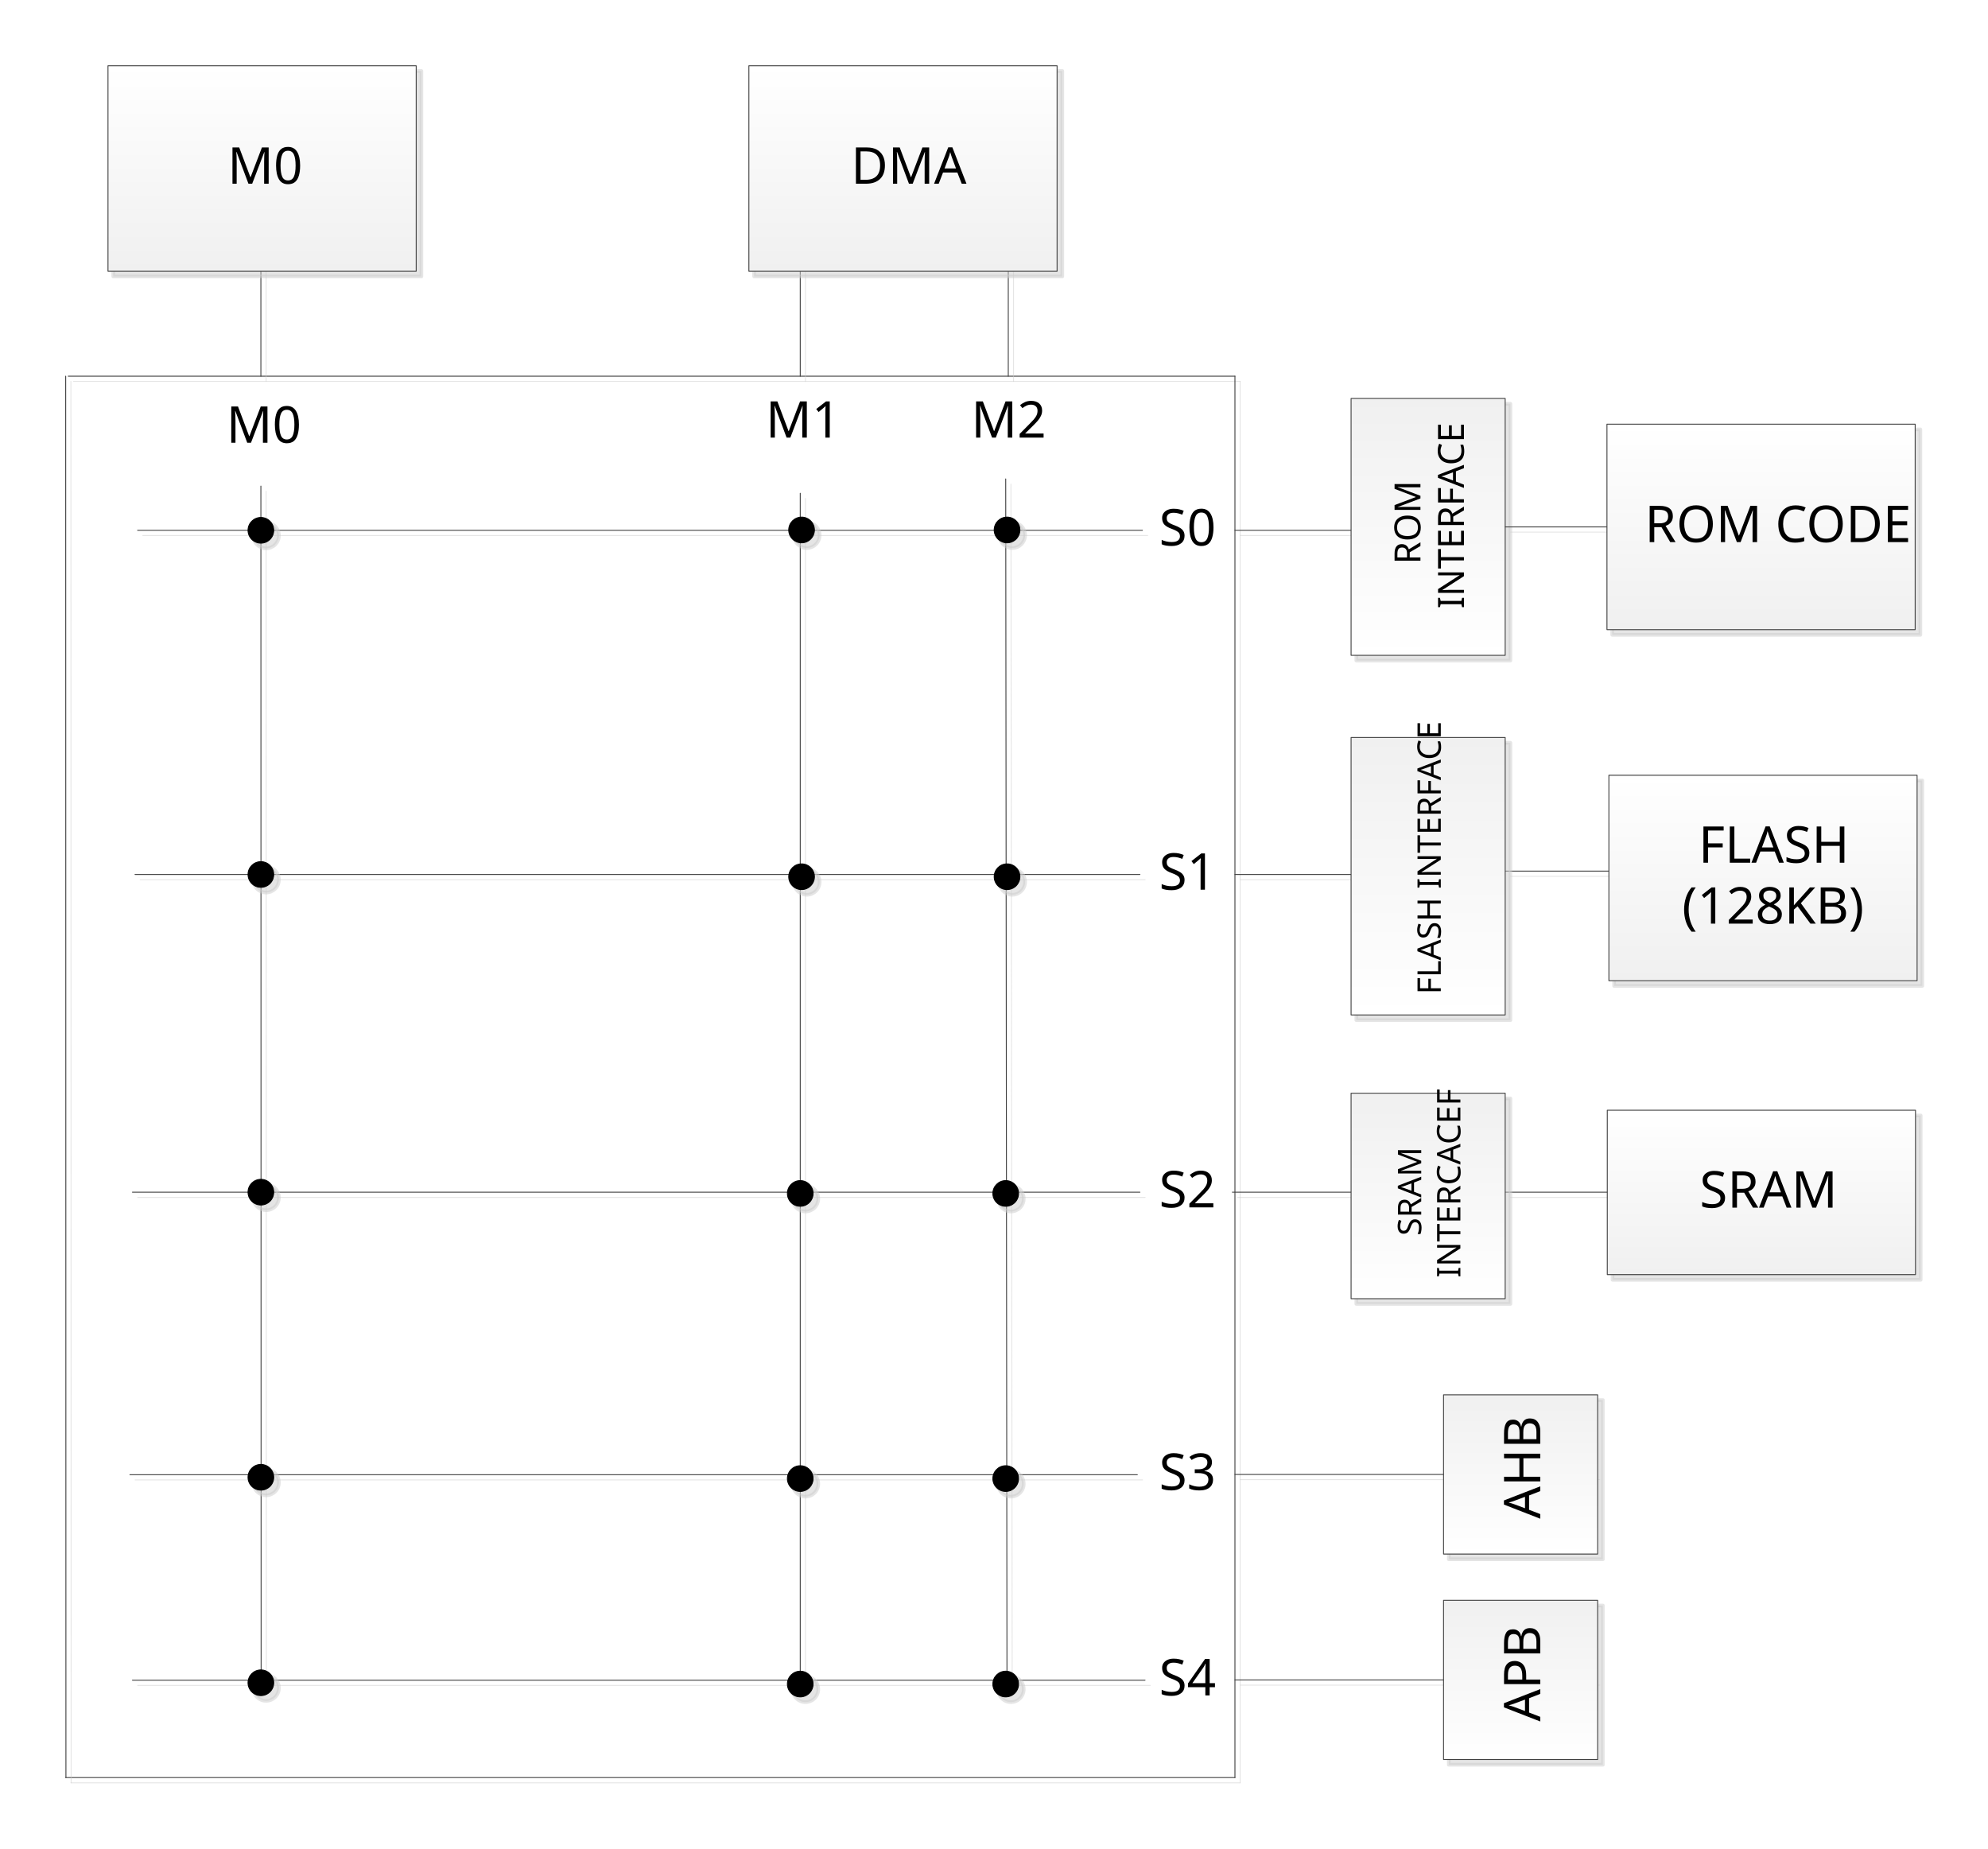
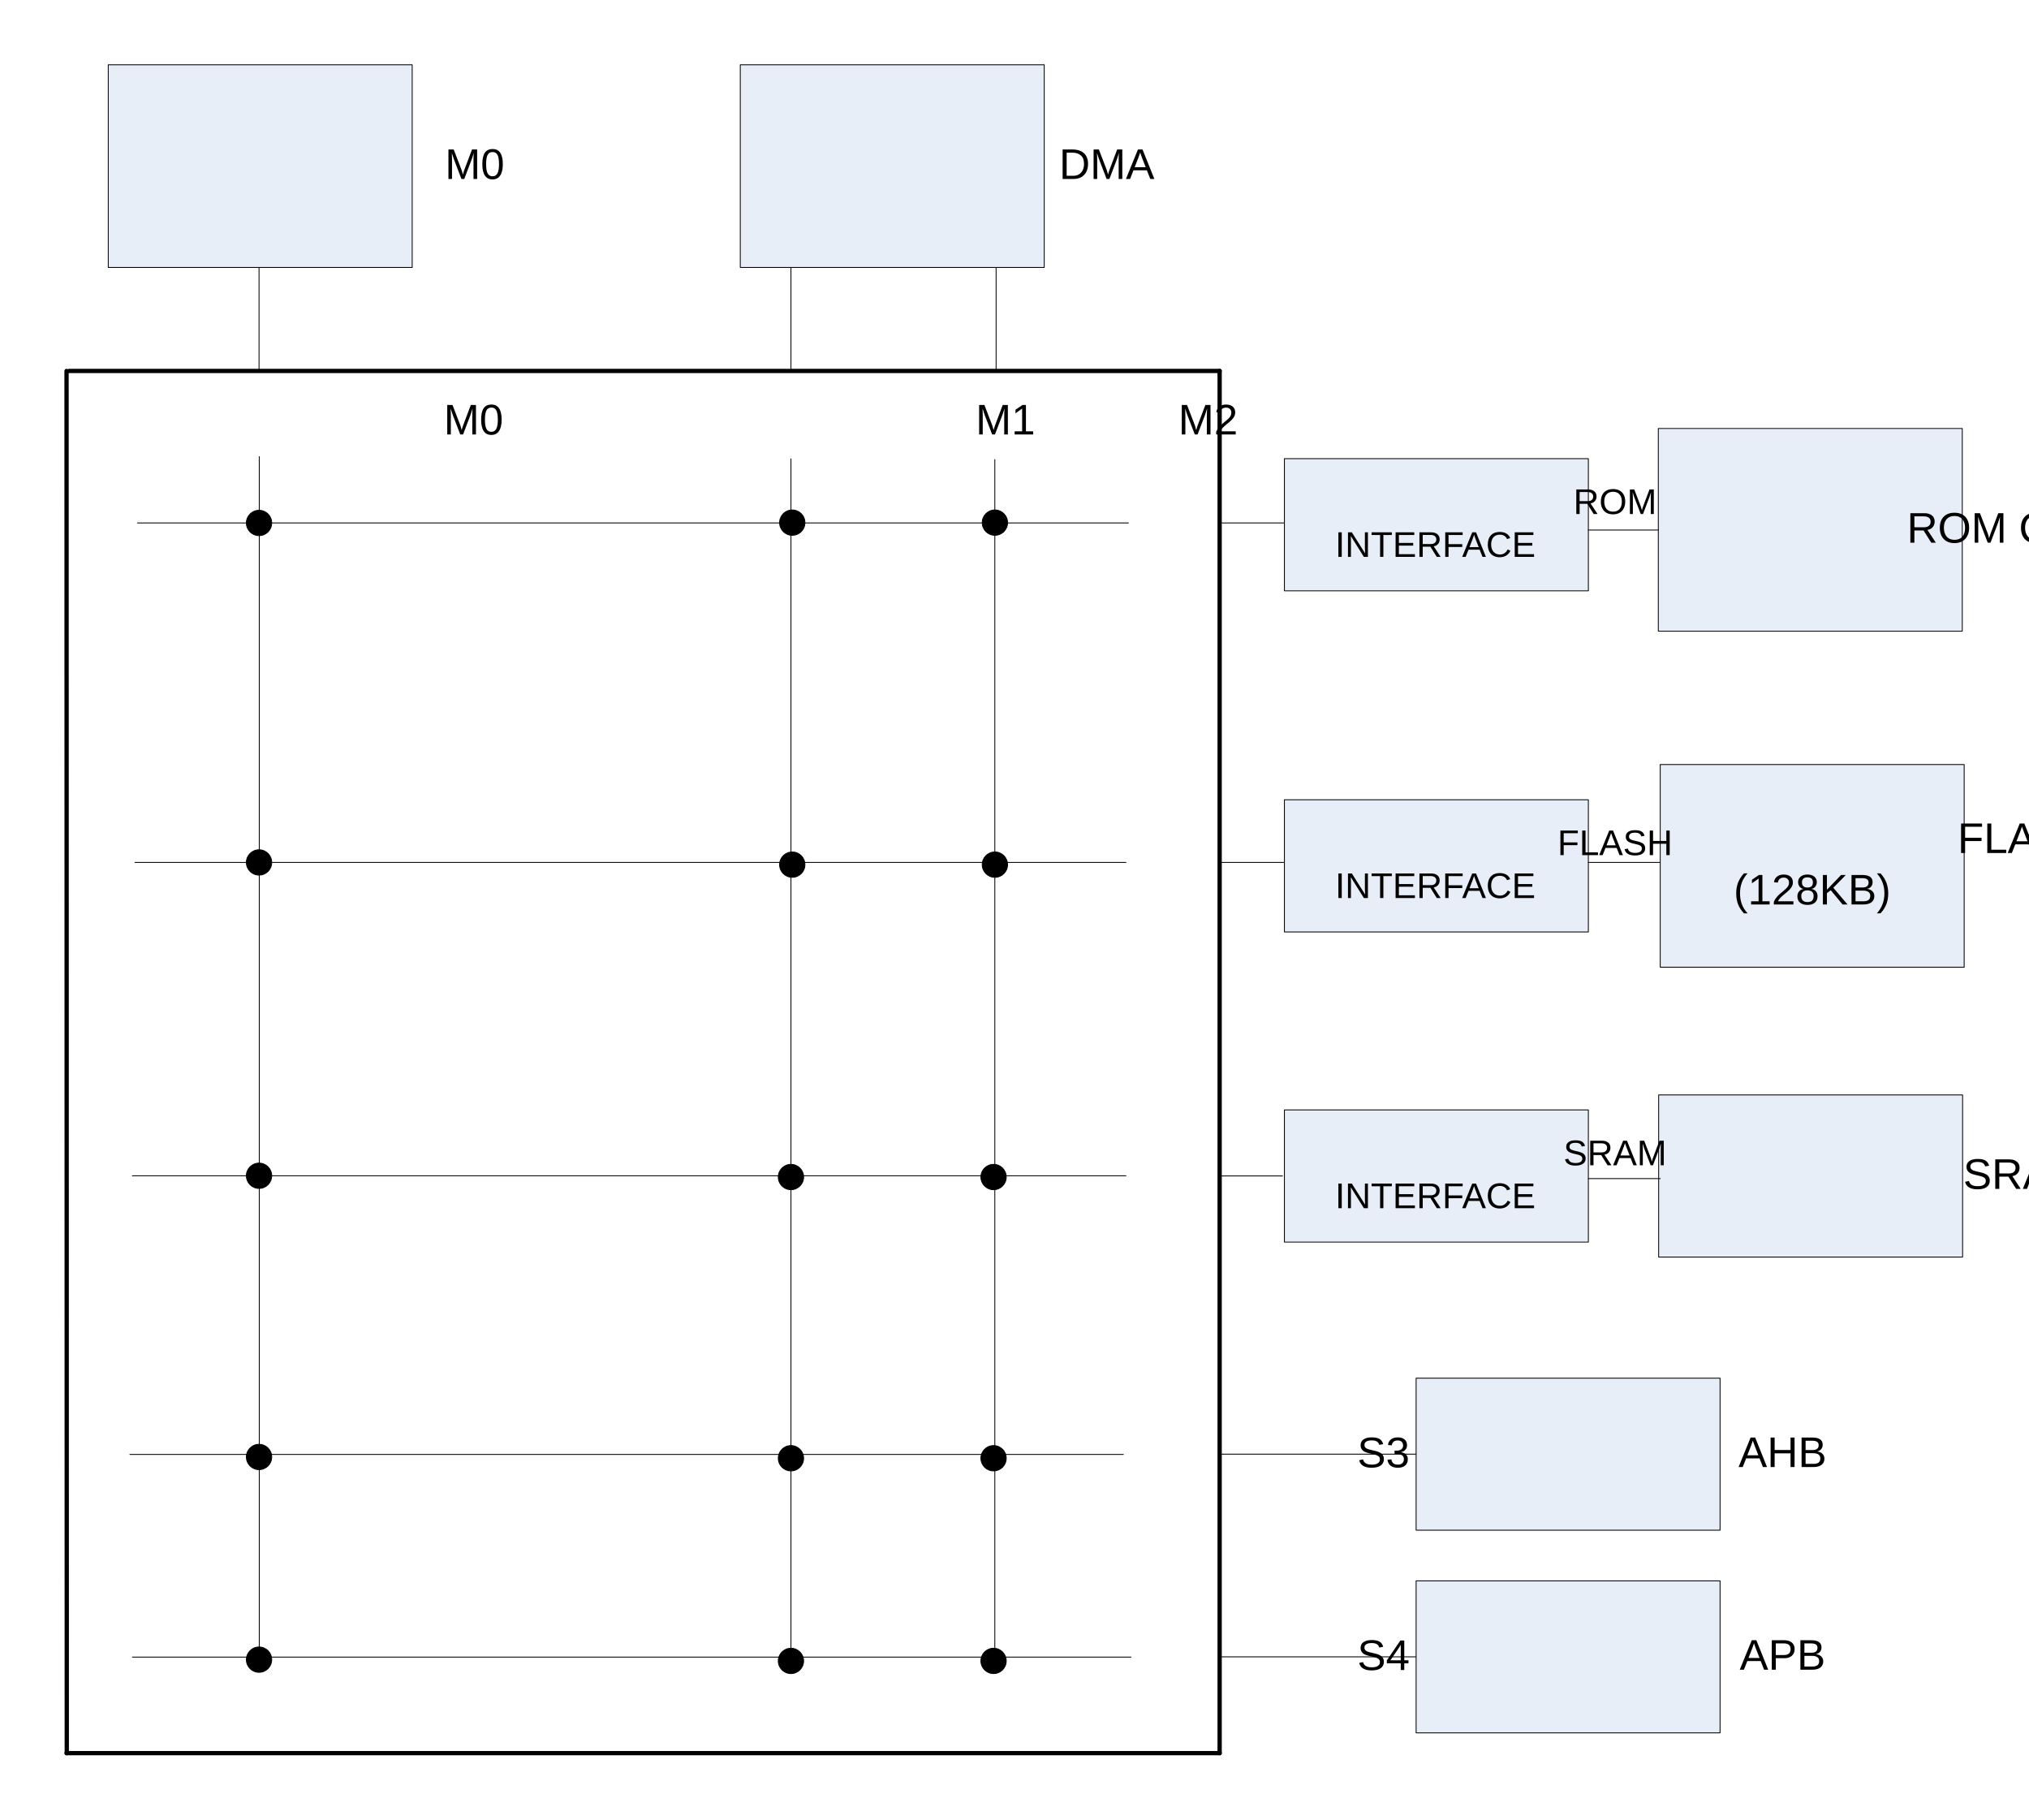
- <svg xmlns="http://www.w3.org/2000/svg" width="7.618in" height="7.083in" viewBox="0 0 548.526 509.97" xml:space="preserve" color-interpolation-filters="sRGB" class="st12">
+ <svg xmlns="http://www.w3.org/2000/svg" xmlns:ns1="http://schemas.microsoft.com/visio/2003/SVGExtensions/" width="7.884in" height="7.069in" viewBox="0 0 567.648 509" xml:space="preserve" color-interpolation-filters="sRGB" class="st9">
+   <ns1:documentProperties ns1:langID="2052" ns1:metric="true" ns1:viewMarkup="false">
+     <ns1:userDefs>
+       <ns1:ud ns1:nameU="msvSubprocessMaster" ns1:prompt="" ns1:val="VT4(Rectangle)" />
+       <ns1:ud ns1:nameU="msvNoAutoConnect" ns1:val="VT0(1):26" />
+       <ns1:ud ns1:nameU="msvConvertTheme" />
+     </ns1:userDefs>
+   </ns1:documentProperties>
  <style type="text/css">
	
- 		.st1 {visibility:visible}
- 		.st2 {stroke:#cdcdcd;stroke-linecap:round;stroke-linejoin:round;stroke-opacity:0.5;stroke-width:0.25}
- 		.st3 {stroke:#404040;stroke-linecap:round;stroke-linejoin:round;stroke-width:0.25}
- 		.st4 {fill:none;stroke:none;stroke-linecap:round;stroke-linejoin:round;stroke-width:0.25}
- 		.st5 {fill:#000000;font-family:Calibri;font-size:1.167em}
- 		.st6 {fill:#cdcdcd;fill-opacity:0.5;stroke:#cdcdcd;stroke-linecap:round;stroke-linejoin:round;stroke-opacity:0.5}
- 		.st7 {fill:url(#grad0-7);stroke:#404040;stroke-linecap:round;stroke-linejoin:round;stroke-width:0.25}
- 		.st8 {fill:#000000;font-family:Calibri;font-size:0.833em}
- 		.st9 {font-size:1em}
- 		.st10 {fill:url(#grad0-176);stroke:#000000;stroke-linecap:round;stroke-linejoin:round;stroke-width:0.25}
- 		.st11 {fill:#000000;font-family:Calibri;font-size:0.75em}
- 		.st12 {fill:none;fill-rule:evenodd;font-size:12px;overflow:visible;stroke-linecap:square;stroke-miterlimit:3}
+ 		.st1 {stroke:#000000;stroke-linecap:round;stroke-linejoin:round;stroke-width:0.24}
+ 		.st2 {stroke:#000000;stroke-linecap:round;stroke-linejoin:round;stroke-width:1.2}
+ 		.st3 {fill:none;stroke:none;stroke-linecap:round;stroke-linejoin:round;stroke-width:0.75}
+ 		.st4 {fill:#000000;font-family:Arial;font-size:1em}
+ 		.st5 {fill:#e8eef7;stroke:#000000;stroke-linecap:round;stroke-linejoin:round;stroke-width:0.24}
+ 		.st6 {fill:#000000;stroke:#000000;stroke-linecap:round;stroke-linejoin:round;stroke-width:0.24}
+ 		.st7 {font-size:1em}
+ 		.st8 {fill:#000000;font-family:Arial;font-size:0.833em}
+ 		.st9 {fill:none;fill-rule:evenodd;font-size:12px;overflow:visible;stroke-linecap:square;stroke-miterlimit:3}
	
	</style>
-   <defs id="Patterns_And_Gradients">
-     <linearGradient id="grad0-7" x1="0" y1="0" x2="1" y2="0" gradientTransform="rotate(270 0.5 0.5)">
-       <stop offset="0" stop-color="#f0f0f0" stop-opacity="1" />
-       <stop offset="1" stop-color="#ffffff" stop-opacity="1" />
-     </linearGradient>
-     <linearGradient id="grad0-176" x1="0" y1="0" x2="1" y2="0" gradientTransform="rotate(270 0.5 0.5)">
-       <stop offset="0" stop-color="#000000" stop-opacity="1" />
-       <stop offset="1" stop-color="#000000" stop-opacity="1" />
-     </linearGradient>
-   </defs>
-   <g>
-     <g id="shape1-1" transform="translate(37.9675,-363.68)">
-       <g id="shadow1-2" transform="matrix(1,0,0,1,1.44,1.44)" class="st1">
-         <path d="M0 509.97 L277.26 509.97" class="st2" />
-       </g>
-       <path d="M0 509.97 L277.26 509.97" class="st3" />
-     </g>
-     <g id="shape2-9" transform="translate(37.2589,-268.72)">
-       <g id="shadow2-10" transform="matrix(1,0,0,1,1.44,1.44)" class="st1">
-         <path d="M0 509.97 L277.26 509.97" class="st2" />
-       </g>
-       <path d="M0 509.97 L277.26 509.97" class="st3" />
-     </g>
-     <g id="shape3-16" transform="translate(36.5502,-181.074)">
-       <g id="shadow3-17" transform="matrix(1,0,0,1,1.44,1.44)" class="st1">
-         <path d="M0 509.97 L277.97 509.97" class="st2" />
-       </g>
-       <path d="M0 509.97 L277.97 509.97" class="st3" />
-     </g>
-     <g id="shape4-23" transform="translate(35.8415,-103.122)">
-       <g id="shadow4-24" transform="matrix(1,0,0,1,1.44,1.44)" class="st1">
-         <path d="M0 509.97 L277.97 509.97" class="st2" />
-       </g>
-       <path d="M0 509.97 L277.97 509.97" class="st3" />
-     </g>
-     <g id="shape5-30" transform="translate(36.5502,-46.4287)">
-       <g id="shadow5-31" transform="matrix(1,0,0,1,1.44,1.44)" class="st1">
-         <path d="M0 509.97 L279.39 509.97" class="st2" />
-       </g>
-       <path d="M0 509.97 L279.39 509.97" class="st3" />
-     </g>
-     <g id="shape6-37" transform="translate(581.953,133.99) rotate(89.9886)">
-       <g id="shadow6-38" transform="matrix(1,0,0,1,1.44029,-1.43971)" class="st1">
-         <path d="M0 509.97 L329.45 509.97" class="st2" />
-       </g>
-       <path d="M0 509.97 L329.45 509.97" class="st3" />
-     </g>
-     <g id="shape7-44" transform="translate(18.8337,-406.2)">
-       <g id="shadow7-45" transform="matrix(1,0,0,1,1.44,1.44)" class="st1">
-         <path d="M0 509.97 L321.91 509.97" class="st2" />
-       </g>
-       <path d="M0 509.97 L321.91 509.97" class="st3" />
-     </g>
-     <g id="shape8-51" transform="translate(50.7234,-384.94)">
-       <rect x="0" y="495.796" width="42.52" height="14.173" class="st4" />
-       <text x="11.73" y="507.08" class="st5">M0</text>
-     </g>
-     <g id="shape9-54" transform="translate(581.953,47.0765) rotate(90)">
-       <g id="shadow9-55" transform="matrix(1,0,0,1,1.44,-1.44)" class="st1">
-         <path d="M0 509.97 L56.69 509.97" class="st2" />
-       </g>
-       <path d="M0 509.97 L56.69 509.97" class="st3" />
-     </g>
-     <g id="shape11-61" transform="translate(199.542,-386.358)">
-       <rect x="0" y="495.796" width="42.52" height="14.173" class="st4" />
-       <text x="11.73" y="507.08" class="st5">M1</text>
-     </g>
-     <g id="shape12-64" transform="translate(256.235,-386.358)">
-       <rect x="0" y="495.796" width="42.52" height="14.173" class="st4" />
-       <text x="11.73" y="507.08" class="st5">M2</text>
-     </g>
-     <g id="shape13-67" transform="translate(730.772,32.9033) rotate(90)">
-       <g id="shadow13-68" transform="matrix(1,0,0,1,1.44,-1.44)" class="st1">
-         <path d="M0 509.97 L70.87 509.97" class="st2" />
-       </g>
-       <path d="M0 509.97 L70.87 509.97" class="st3" />
-     </g>
-     <g id="shape14-74" transform="translate(788.173,32.9033) rotate(90)">
-       <g id="shadow14-75" transform="matrix(1,0,0,1,1.44,-1.44)" class="st1">
-         <path d="M0 509.97 L70.87 509.97" class="st2" />
-       </g>
-       <path d="M0 509.97 L70.87 509.97" class="st3" />
-     </g>
-     <g id="shape15-81" transform="translate(206.629,-435.152)">
-       <g id="shadow15-82" transform="matrix(1,0,0,1,1.44,1.44)" class="st1">
-         <rect x="0" y="453.277" width="85.039" height="56.693" class="st6" />
-       </g>
-       <rect x="0" y="453.277" width="85.039" height="56.693" class="st7" />
-       <text x="28.18" y="485.82" class="st5">DMA</text>
-     </g>
-     <g id="shape16-87" transform="translate(29.7973,-435.152)">
-       <g id="shadow16-88" transform="matrix(1,0,0,1,1.44,1.44)" class="st1">
-         <rect x="0" y="453.277" width="85.039" height="56.693" class="st6" />
-       </g>
-       <rect x="0" y="453.277" width="85.039" height="56.693" class="st7" />
-       <text x="32.99" y="485.82" class="st5">M0</text>
-     </g>
-     <g id="shape31-93" transform="translate(850.713,103.769) rotate(90)">
-       <g id="shadow31-94" transform="matrix(1,0,0,1,1.44,-1.44)" class="st1">
-         <path d="M0 509.97 L386.64 509.97" class="st2" />
-       </g>
-       <path d="M0 509.97 L386.64 509.97" class="st3" />
-     </g>
-     <g id="shape32-100" transform="translate(787.464,131.579) rotate(89.9397)">
-       <g id="shadow32-101" transform="matrix(1,2.1684E-19,-2.1684E-19,1,1.44152,-1.43848)" class="st1">
-         <path d="M0 509.97 L331.43 509.97" class="st2" />
-       </g>
-       <path d="M0 509.97 L331.43 509.97" class="st3" />
-     </g>
-     <g id="shape33-107" transform="translate(730.772,136.074) rotate(90)">
-       <g id="shadow33-108" transform="matrix(1,0,0,1,1.44,-1.44)" class="st1">
-         <path d="M0 509.97 L329.24 509.97" class="st2" />
-       </g>
-       <path d="M0 509.97 L329.24 509.97" class="st3" />
-     </g>
-     <g id="shape34-114" transform="translate(340.743,-363.68)">
-       <g id="shadow34-115" transform="matrix(1,0,0,1,1.44,1.44)" class="st1">
-         <path d="M0 509.97 L45.18 509.97" class="st2" />
-       </g>
-       <path d="M0 509.97 L45.18 509.97" class="st3" />
-     </g>
-     <g id="shape35-121" transform="translate(305.31,-356.594)">
-       <rect x="0" y="495.796" width="42.52" height="14.173" class="st4" />
-       <text x="14.5" y="507.08" class="st5">S0</text>
-     </g>
-     <g id="shape36-124" transform="translate(305.31,-261.633)">
-       <rect x="0" y="495.796" width="42.52" height="14.173" class="st4" />
-       <text x="14.5" y="507.08" class="st5">S1</text>
-     </g>
-     <g id="shape37-127" transform="translate(305.31,-173.988)">
-       <rect x="0" y="495.796" width="42.52" height="14.173" class="st4" />
-       <text x="14.5" y="507.08" class="st5">S2</text>
-     </g>
-     <g id="shape38-130" transform="translate(305.31,-96.035)">
-       <rect x="0" y="495.796" width="42.52" height="14.173" class="st4" />
-       <text x="14.5" y="507.08" class="st5">S3</text>
-     </g>
-     <g id="shape39-133" transform="translate(305.31,-39.3421)">
-       <rect x="0" y="495.796" width="42.52" height="14.173" class="st4" />
-       <text x="14.5" y="507.08" class="st5">S4</text>
-     </g>
-     <g id="shape42-136" transform="translate(18.125,-19.565)">
-       <g id="shadow42-137" transform="matrix(1,0,0,1,1.44,1.44)" class="st1">
-         <path d="M0 509.97 L322.62 509.97" class="st2" />
-       </g>
-       <path d="M0 509.97 L322.62 509.97" class="st3" />
-     </g>
-     <g id="shape43-143" transform="translate(528.095,103.683) rotate(89.9903)">
-       <g id="shadow43-144" transform="matrix(1,2.71051E-20,-2.71051E-20,1,1.44024,-1.43976)" class="st1">
-         <path d="M0 509.97 L386.64 509.97" class="st2" />
-       </g>
-       <path d="M0 509.97 L386.64 509.97" class="st3" />
-     </g>
-     <g id="shape45-150" transform="translate(415.309,-269.657)">
-       <g id="shadow45-151" transform="matrix(1,0,0,1,1.44,1.44)" class="st1">
-         <path d="M0 509.97 L42.52 509.97" class="st2" />
-       </g>
-       <path d="M0 509.97 L42.52 509.97" class="st3" />
-     </g>
-     <g id="shape46-157" transform="translate(415.309,619.888) rotate(180)">
-       <g id="shadow46-158" transform="matrix(1,0,0,1,-1.44,-1.44)" class="st1">
-         <rect x="0" y="439.103" width="42.52" height="70.866" class="st6" />
-       </g>
-       <rect x="0" y="439.103" width="42.52" height="70.866" class="st7" />
-       <text x="27.26" y="464.24" writing-mode="tb-rl" class="st8">ROM <tspan dx="-1.2em" y="45.216em 45.468em" class="st9">IN</tspan>TERFACE</text>
-     </g>
-     <g id="shape48-164" transform="translate(415.309,-364.618)">
-       <g id="shadow48-165" transform="matrix(1,0,0,1,1.44,1.44)" class="st1">
-         <path d="M0 509.97 L42.52 509.97" class="st2" />
-       </g>
-       <path d="M0 509.97 L42.52 509.97" class="st3" />
-     </g>
-     <g id="shape49-171" transform="translate(68.44,-360.137)">
-       <g id="shadow49-172" transform="matrix(1,0,0,1,1.44,1.44)" class="st1">
-         <ellipse cx="3.543" cy="506.426" rx="3.543" ry="3.543" class="st6" />
-       </g>
-       <ellipse cx="3.543" cy="506.426" rx="3.543" ry="3.543" class="st10" />
-     </g>
-     <g id="shape51-177" transform="translate(340.034,-181.074)">
-       <g id="shadow51-178" transform="matrix(1,0,0,1,1.44,1.44)" class="st1">
-         <path d="M0 509.97 L45.89 509.97" class="st2" />
-       </g>
-       <path d="M0 509.97 L45.89 509.97" class="st3" />
-     </g>
-     <g id="shape52-184" transform="translate(415.309,-181.074)">
-       <g id="shadow52-185" transform="matrix(1,0,0,1,1.44,1.44)" class="st1">
-         <path d="M0 509.97 L42.35 509.97" class="st2" />
-       </g>
-       <path d="M0 509.97 L42.35 509.97" class="st3" />
-     </g>
-     <g id="shape55-191" transform="translate(340.743,-103.196)">
-       <g id="shadow55-192" transform="matrix(1,0,0,1,1.44,1.44)" class="st1">
-         <path d="M0 509.97 L99.21 509.97" class="st2" />
-       </g>
-       <path d="M0 509.97 L99.21 509.97" class="st3" />
-     </g>
-     <g id="shape57-198" transform="translate(340.743,-46.5033)">
-       <g id="shadow57-199" transform="matrix(1,0,0,1,1.44,1.44)" class="st1">
-         <path d="M0 509.97 L99.21 509.97" class="st2" />
-       </g>
-       <path d="M0 509.97 L99.21 509.97" class="st3" />
-     </g>
-     <g id="shape60-205" transform="translate(68.44,-265.176)">
-       <g id="shadow60-206" transform="matrix(1,0,0,1,1.44,1.44)" class="st1">
-         <ellipse cx="3.543" cy="506.426" rx="3.543" ry="3.543" class="st6" />
-       </g>
-       <ellipse cx="3.543" cy="506.426" rx="3.543" ry="3.543" class="st10" />
-     </g>
-     <g id="shape61-210" transform="translate(68.44,-177.531)">
-       <g id="shadow61-211" transform="matrix(1,0,0,1,1.44,1.44)" class="st1">
-         <ellipse cx="3.543" cy="506.426" rx="3.543" ry="3.543" class="st6" />
-       </g>
-       <ellipse cx="3.543" cy="506.426" rx="3.543" ry="3.543" class="st10" />
-     </g>
-     <g id="shape62-215" transform="translate(68.44,-98.8697)">
-       <g id="shadow62-216" transform="matrix(1,0,0,1,1.44,1.44)" class="st1">
-         <ellipse cx="3.543" cy="506.426" rx="3.543" ry="3.543" class="st6" />
-       </g>
-       <ellipse cx="3.543" cy="506.426" rx="3.543" ry="3.543" class="st10" />
-     </g>
-     <g id="shape63-220" transform="translate(68.44,-42.1768)">
-       <g id="shadow63-221" transform="matrix(1,0,0,1,1.44,1.44)" class="st1">
-         <ellipse cx="3.543" cy="506.426" rx="3.543" ry="3.543" class="st6" />
-       </g>
-       <ellipse cx="3.543" cy="506.426" rx="3.543" ry="3.543" class="st10" />
-     </g>
-     <g id="shape65-225" transform="translate(217.259,-177.177)">
-       <g id="shadow65-226" transform="matrix(1,0,0,1,1.44,1.44)" class="st1">
-         <ellipse cx="3.543" cy="506.426" rx="3.543" ry="3.543" class="st6" />
-       </g>
-       <ellipse cx="3.543" cy="506.426" rx="3.543" ry="3.543" class="st10" />
-     </g>
-     <g id="shape66-230" transform="translate(217.259,-98.5154)">
-       <g id="shadow66-231" transform="matrix(1,0,0,1,1.44,1.44)" class="st1">
-         <ellipse cx="3.543" cy="506.426" rx="3.543" ry="3.543" class="st6" />
-       </g>
-       <ellipse cx="3.543" cy="506.426" rx="3.543" ry="3.543" class="st10" />
-     </g>
-     <g id="shape67-235" transform="translate(217.259,-41.8224)">
-       <g id="shadow67-236" transform="matrix(1,0,0,1,1.44,1.44)" class="st1">
-         <ellipse cx="3.543" cy="506.426" rx="3.543" ry="3.543" class="st6" />
-       </g>
-       <ellipse cx="3.543" cy="506.426" rx="3.543" ry="3.543" class="st10" />
-     </g>
-     <g id="shape69-240" transform="translate(273.952,-177.177)">
-       <g id="shadow69-241" transform="matrix(1,0,0,1,1.44,1.44)" class="st1">
-         <ellipse cx="3.543" cy="506.426" rx="3.543" ry="3.543" class="st6" />
-       </g>
-       <ellipse cx="3.543" cy="506.426" rx="3.543" ry="3.543" class="st10" />
-     </g>
-     <g id="shape70-245" transform="translate(273.952,-98.5154)">
-       <g id="shadow70-246" transform="matrix(1,0,0,1,1.44,1.44)" class="st1">
-         <ellipse cx="3.543" cy="506.426" rx="3.543" ry="3.543" class="st6" />
-       </g>
-       <ellipse cx="3.543" cy="506.426" rx="3.543" ry="3.543" class="st10" />
-     </g>
-     <g id="shape71-250" transform="translate(273.952,-41.8224)">
-       <g id="shadow71-251" transform="matrix(1,0,0,1,1.44,1.44)" class="st1">
-         <ellipse cx="3.543" cy="506.426" rx="3.543" ry="3.543" class="st6" />
-       </g>
-       <ellipse cx="3.543" cy="506.426" rx="3.543" ry="3.543" class="st10" />
-     </g>
-     <g id="shape73-255" transform="translate(340.743,-268.72)">
-       <g id="shadow73-256" transform="matrix(1,0,0,1,1.44,1.44)" class="st1">
-         <path d="M0 509.97 L44.47 509.97" class="st2" />
-       </g>
-       <path d="M0 509.97 L44.47 509.97" class="st3" />
-     </g>
-     <g id="shape78-262" transform="translate(217.628,-264.559)">
-       <g id="shadow78-263" transform="matrix(1,0,0,1,1.44,1.44)" class="st1">
-         <ellipse cx="3.543" cy="506.426" rx="3.543" ry="3.543" class="st6" />
-       </g>
-       <ellipse cx="3.543" cy="506.426" rx="3.543" ry="3.543" class="st10" />
-     </g>
-     <g id="shape79-267" transform="translate(274.321,-264.559)">
-       <g id="shadow79-268" transform="matrix(1,0,0,1,1.44,1.44)" class="st1">
-         <ellipse cx="3.543" cy="506.426" rx="3.543" ry="3.543" class="st6" />
-       </g>
-       <ellipse cx="3.543" cy="506.426" rx="3.543" ry="3.543" class="st10" />
-     </g>
-     <g id="shape80-272" transform="translate(217.628,-360.229)">
-       <g id="shadow80-273" transform="matrix(1,0,0,1,1.44,1.44)" class="st1">
-         <ellipse cx="3.543" cy="506.426" rx="3.543" ry="3.543" class="st6" />
-       </g>
-       <ellipse cx="3.543" cy="506.426" rx="3.543" ry="3.543" class="st10" />
-     </g>
-     <g id="shape81-277" transform="translate(274.321,-360.229)">
-       <g id="shadow81-278" transform="matrix(1,0,0,1,1.44,1.44)" class="st1">
-         <ellipse cx="3.543" cy="506.426" rx="3.543" ry="3.543" class="st6" />
-       </g>
-       <ellipse cx="3.543" cy="506.426" rx="3.543" ry="3.543" class="st10" />
-     </g>
-     <g id="shape30-282" transform="translate(415.309,713.432) rotate(180)">
-       <g id="shadow30-283" transform="matrix(1,0,0,1,-1.44,-1.44)" class="st1">
-         <rect x="0" y="433.434" width="42.52" height="76.535" class="st6" />
-       </g>
-       <rect x="0" y="433.434" width="42.52" height="76.535" class="st7" />
-       <text x="21.26" y="439.11" writing-mode="tb-rl" class="st11">FLASH INTERFACE</text>
-     </g>
-     <g id="shape50-288" transform="translate(415.309,811.559) rotate(180)">
-       <g id="shadow50-289" transform="matrix(1,0,0,1,-1.44,-1.44)" class="st1">
-         <rect x="0" y="453.277" width="42.52" height="56.693" class="st6" />
-       </g>
-       <rect x="0" y="453.277" width="42.52" height="56.693" class="st7" />
-       <text x="26.66" y="470.66" writing-mode="tb-rl" class="st11">SRAM <tspan dx="-1.2em" y="51.009em 51.261em" class="st9">IN</tspan>TERCACEF</text>
-     </g>
-     <g id="shape54-295" transform="translate(440.821,894.774) rotate(180)">
-       <g id="shadow54-296" transform="matrix(1,0,0,1,-1.44,-1.44)" class="st1">
-         <rect x="0" y="466.033" width="42.52" height="43.937" class="st6" />
-       </g>
-       <rect x="0" y="466.033" width="42.52" height="43.937" class="st7" />
-       <text x="21.26" y="475.78" writing-mode="tb-rl" class="st5">AHB</text>
-     </g>
-     <g id="shape56-301" transform="translate(440.821,951.467) rotate(180)">
-       <g id="shadow56-302" transform="matrix(1,0,0,1,-1.44,-1.44)" class="st1">
-         <rect x="0" y="466.033" width="42.52" height="43.937" class="st6" />
-       </g>
-       <rect x="0" y="466.033" width="42.52" height="43.937" class="st7" />
-       <text x="21.26" y="476.53" writing-mode="tb-rl" class="st5">APB</text>
-     </g>
-     <g id="shape44-307" transform="translate(443.921,-239.413)">
-       <g id="shadow44-308" transform="matrix(1,0,0,1,1.44,1.44)" class="st1">
-         <rect x="0" y="453.277" width="85.039" height="56.693" class="st6" />
-       </g>
-       <rect x="0" y="453.277" width="85.039" height="56.693" class="st7" />
-       <text x="24.73" y="477.42" class="st5">FLASH <tspan x="20.19" dy="1.2em" class="st9">(128KB)</tspan>
-       </text>
-     </g>
-     <g id="shape47-314" transform="translate(443.39,-336.271)">
-       <g id="shadow47-315" transform="matrix(1,0,0,1,1.44,1.44)" class="st1">
-         <rect x="0" y="453.277" width="85.039" height="56.693" class="st6" />
-       </g>
-       <rect x="0" y="453.277" width="85.039" height="56.693" class="st7" />
-       <text x="10.43" y="485.82" class="st5">ROM CODE</text>
-     </g>
-     <g id="shape53-320" transform="translate(443.481,-158.329)">
-       <g id="shadow53-321" transform="matrix(1,0,0,1,1.44,1.44)" class="st1">
-         <rect x="0" y="464.615" width="85.039" height="45.354" class="st6" />
-       </g>
-       <rect x="0" y="464.615" width="85.039" height="45.354" class="st7" />
-       <text x="25.47" y="491.49" class="st5">SRAM</text>
+   <g ns1:mID="4" ns1:index="1" ns1:groupContext="foregroundPage">
+     <ns1:pageProperties ns1:drawingScale="0.0393701" ns1:pageScale="0.0393701" ns1:drawingUnits="24" ns1:shadowOffsetX="8.50394" ns1:shadowOffsetY="-8.50394" />
+     <g id="shape1-1" ns1:mID="1" ns1:groupContext="shape" transform="translate(38.4425,-362.715)">
+       <path d="M0 509 L277.25 509" class="st1" />
+     </g>
+     <g id="shape2-4" ns1:mID="2" ns1:groupContext="shape" transform="translate(37.7339,-267.755)">
+       <path d="M0 509 L277.26 509" class="st1" />
+     </g>
+     <g id="shape3-7" ns1:mID="3" ns1:groupContext="shape" transform="translate(37.0252,-180.109)">
+       <path d="M0 509 L277.97 509" class="st1" />
+     </g>
+     <g id="shape4-10" ns1:mID="4" ns1:groupContext="shape" transform="translate(36.3165,-102.157)">
+       <path d="M0 509 L277.97 509" class="st1" />
+     </g>
+     <g id="shape5-13" ns1:mID="5" ns1:groupContext="shape" transform="translate(37.0252,-45.4637)">
+       <path d="M0 509 L279.39 509" class="st1" />
+     </g>
+     <g id="shape6-16" ns1:mID="6" ns1:groupContext="shape" transform="translate(581.523,127.74) rotate(90)">
+       <path d="M0 509 L335.8 509" class="st1" />
+     </g>
+     <g id="shape7-19" ns1:mID="7" ns1:groupContext="shape" transform="translate(19.3087,-405.235)">
+       <path d="M0 509 L321.91 509" class="st2" />
+     </g>
+     <g id="shape8-22" ns1:mID="8" ns1:groupContext="shape" transform="translate(51.1984,-383.975)">
+       <ns1:textBlock ns1:margins="rect(4,4,4,4)" ns1:tabSpace="42.5197" />
+       <ns1:textRect cx="21.26" cy="501.913" width="42.52" height="14.173" />
+       <rect x="0" y="494.826" width="42.52" height="14.173" class="st3" />
+       <text x="12.92" y="505.51" class="st4" ns1:langID="2052">
+         <ns1:paragraph ns1:horizAlign="1" />
+         <ns1:tabList />M0</text>
+     </g>
+     <g id="shape9-25" ns1:mID="9" ns1:groupContext="shape" transform="translate(581.458,47.0715) rotate(90)">
+       <path d="M0 509 L56.69 509" class="st1" />
+     </g>
+     <g id="shape11-28" ns1:mID="11" ns1:groupContext="shape" transform="translate(200.017,-383.975)">
+       <ns1:textBlock ns1:margins="rect(4,4,4,4)" ns1:tabSpace="42.5197" />
+       <ns1:textRect cx="21.26" cy="501.913" width="42.52" height="14.173" />
+       <rect x="0" y="494.826" width="42.52" height="14.173" class="st3" />
+       <text x="12.92" y="505.51" class="st4" ns1:langID="2052">
+         <ns1:paragraph ns1:horizAlign="1" />
+         <ns1:tabList />M1</text>
+     </g>
+     <g id="shape12-31" ns1:mID="12" ns1:groupContext="shape" transform="translate(256.71,-383.975)">
+       <ns1:textBlock ns1:margins="rect(4,4,4,4)" ns1:tabSpace="42.5197" />
+       <ns1:textRect cx="21.26" cy="501.913" width="42.52" height="14.173" />
+       <rect x="0" y="494.826" width="42.52" height="14.173" class="st3" />
+       <text x="12.92" y="505.51" class="st4" ns1:langID="2052">
+         <ns1:paragraph ns1:horizAlign="1" />
+         <ns1:tabList />M2</text>
+     </g>
+     <g id="shape13-34" ns1:mID="13" ns1:groupContext="shape" transform="translate(730.277,32.8983) rotate(90)">
+       <path d="M0 509 L70.87 509" class="st1" />
+     </g>
+     <g id="shape14-37" ns1:mID="14" ns1:groupContext="shape" transform="translate(787.678,32.8983) rotate(90)">
+       <path d="M0 509 L70.87 509" class="st1" />
+     </g>
+     <g id="shape15-40" ns1:mID="15" ns1:groupContext="shape" transform="translate(207.104,-434.187)">
+       <ns1:textBlock ns1:margins="rect(4,4,4,4)" ns1:tabSpace="42.5197" />
+       <ns1:textRect cx="42.52" cy="480.653" width="85.04" height="56.693" />
+       <rect x="0" y="452.307" width="85.039" height="56.693" class="st5" />
+       <text x="29.19" y="484.25" class="st4" ns1:langID="2052">
+         <ns1:paragraph ns1:horizAlign="1" />
+         <ns1:tabList />DMA</text>
+     </g>
+     <g id="shape16-43" ns1:mID="16" ns1:groupContext="shape" transform="translate(30.2723,-434.187)">
+       <ns1:textBlock ns1:margins="rect(4,4,4,4)" ns1:tabSpace="42.5197" />
+       <ns1:textRect cx="42.52" cy="480.653" width="85.04" height="56.693" />
+       <rect x="0" y="452.307" width="85.039" height="56.693" class="st5" />
+       <text x="34.18" y="484.25" class="st4" ns1:langID="2052">
+         <ns1:paragraph ns1:horizAlign="1" />
+         <ns1:tabList />M0</text>
+     </g>
+     <g id="shape31-46" ns1:mID="31" ns1:groupContext="shape" transform="translate(850.218,103.764) rotate(90)">
+       <path d="M0 509 L386.64 509" class="st2" />
+     </g>
+     <g id="shape32-49" ns1:mID="32" ns1:groupContext="shape" transform="translate(787.318,128.55) rotate(90)">
+       <path d="M0 509 L334.99 509" class="st1" />
+     </g>
+     <g id="shape33-52" ns1:mID="33" ns1:groupContext="shape" transform="translate(730.277,128.347) rotate(90)">
+       <path d="M0 509 L336.96 509" class="st1" />
+     </g>
+     <g id="shape35-55" ns1:mID="35" ns1:groupContext="shape" transform="translate(305.785,-355.629)">
+       <ns1:textBlock ns1:margins="rect(4,4,4,4)" ns1:tabSpace="42.5197" />
+       <ns1:textRect cx="21.26" cy="501.913" width="42.52" height="14.173" />
+       <rect x="0" y="494.826" width="42.52" height="14.173" class="st3" />
+       <text x="13.92" y="505.51" class="st4" ns1:langID="2052">
+         <ns1:paragraph ns1:horizAlign="1" />
+         <ns1:tabList />S0</text>
+     </g>
+     <g id="shape36-58" ns1:mID="36" ns1:groupContext="shape" transform="translate(305.785,-260.668)">
+       <ns1:textBlock ns1:margins="rect(4,4,4,4)" ns1:tabSpace="42.5197" />
+       <ns1:textRect cx="21.26" cy="501.913" width="42.52" height="14.173" />
+       <rect x="0" y="494.826" width="42.52" height="14.173" class="st3" />
+       <text x="13.92" y="505.51" class="st4" ns1:langID="2052">
+         <ns1:paragraph ns1:horizAlign="1" />
+         <ns1:tabList />S1</text>
+     </g>
+     <g id="shape37-61" ns1:mID="37" ns1:groupContext="shape" transform="translate(305.785,-173.023)">
+       <ns1:textBlock ns1:margins="rect(4,4,4,4)" ns1:tabSpace="42.5197" />
+       <ns1:textRect cx="21.26" cy="501.913" width="42.52" height="14.173" />
+       <rect x="0" y="494.826" width="42.52" height="14.173" class="st3" />
+       <text x="13.92" y="505.51" class="st4" ns1:langID="2052">
+         <ns1:paragraph ns1:horizAlign="1" />
+         <ns1:tabList />S2</text>
+     </g>
+     <g id="shape38-64" ns1:mID="38" ns1:groupContext="shape" transform="translate(305.785,-95.07)">
+       <ns1:textBlock ns1:margins="rect(4,4,4,4)" ns1:tabSpace="42.5197" />
+       <ns1:textRect cx="21.26" cy="501.913" width="42.52" height="14.173" />
+       <rect x="0" y="494.826" width="42.52" height="14.173" class="st3" />
+       <text x="13.92" y="505.51" class="st4" ns1:langID="2052">
+         <ns1:paragraph ns1:horizAlign="1" />
+         <ns1:tabList />S3</text>
+     </g>
+     <g id="shape39-67" ns1:mID="39" ns1:groupContext="shape" transform="translate(305.785,-38.3771)">
+       <ns1:textBlock ns1:margins="rect(4,4,4,4)" ns1:tabSpace="42.5197" />
+       <ns1:textRect cx="21.26" cy="501.913" width="42.52" height="14.173" />
+       <rect x="0" y="494.826" width="42.52" height="14.173" class="st3" />
+       <text x="13.92" y="505.51" class="st4" ns1:langID="2052">
+         <ns1:paragraph ns1:horizAlign="1" />
+         <ns1:tabList />S4</text>
+     </g>
+     <g id="shape42-70" ns1:mID="42" ns1:groupContext="shape" transform="translate(18.6,-18.6)">
+       <path d="M0 509 L322.62 509" class="st2" />
+     </g>
+     <g id="shape43-73" ns1:mID="43" ns1:groupContext="shape" transform="translate(527.6,103.678) rotate(89.9903)">
+       <path d="M0 509 L386.64 509" class="st2" />
+     </g>
+     <g id="shape49-76" ns1:mID="49" ns1:groupContext="shape" transform="translate(68.915,-359.172)">
+       <ellipse cx="3.543" cy="505.456" rx="3.543" ry="3.543" class="st6" />
+     </g>
+     <g id="shape55-78" ns1:mID="55" ns1:groupContext="shape" transform="translate(341.218,-102.231)">
+       <path d="M0 509 L99.21 509" class="st1" />
+     </g>
+     <g id="shape57-81" ns1:mID="57" ns1:groupContext="shape" transform="translate(341.218,-45.5383)">
+       <path d="M0 509 L99.21 509" class="st1" />
+     </g>
+     <g id="shape60-84" ns1:mID="60" ns1:groupContext="shape" transform="translate(68.915,-264.211)">
+       <ellipse cx="3.543" cy="505.456" rx="3.543" ry="3.543" class="st6" />
+     </g>
+     <g id="shape61-86" ns1:mID="61" ns1:groupContext="shape" transform="translate(68.915,-176.566)">
+       <ellipse cx="3.543" cy="505.456" rx="3.543" ry="3.543" class="st6" />
+     </g>
+     <g id="shape62-88" ns1:mID="62" ns1:groupContext="shape" transform="translate(68.915,-97.9047)">
+       <ellipse cx="3.543" cy="505.456" rx="3.543" ry="3.543" class="st6" />
+     </g>
+     <g id="shape63-90" ns1:mID="63" ns1:groupContext="shape" transform="translate(68.915,-41.2118)">
+       <ellipse cx="3.543" cy="505.456" rx="3.543" ry="3.543" class="st6" />
+     </g>
+     <g id="shape65-92" ns1:mID="65" ns1:groupContext="shape" transform="translate(217.734,-176.212)">
+       <ellipse cx="3.543" cy="505.456" rx="3.543" ry="3.543" class="st6" />
+     </g>
+     <g id="shape66-94" ns1:mID="66" ns1:groupContext="shape" transform="translate(217.734,-97.5504)">
+       <ellipse cx="3.543" cy="505.456" rx="3.543" ry="3.543" class="st6" />
+     </g>
+     <g id="shape67-96" ns1:mID="67" ns1:groupContext="shape" transform="translate(217.734,-40.8574)">
+       <ellipse cx="3.543" cy="505.456" rx="3.543" ry="3.543" class="st6" />
+     </g>
+     <g id="shape69-98" ns1:mID="69" ns1:groupContext="shape" transform="translate(274.427,-176.212)">
+       <ellipse cx="3.543" cy="505.456" rx="3.543" ry="3.543" class="st6" />
+     </g>
+     <g id="shape70-100" ns1:mID="70" ns1:groupContext="shape" transform="translate(274.427,-97.5504)">
+       <ellipse cx="3.543" cy="505.456" rx="3.543" ry="3.543" class="st6" />
+     </g>
+     <g id="shape71-102" ns1:mID="71" ns1:groupContext="shape" transform="translate(274.427,-40.8574)">
+       <ellipse cx="3.543" cy="505.456" rx="3.543" ry="3.543" class="st6" />
+     </g>
+     <g id="shape78-104" ns1:mID="78" ns1:groupContext="shape" transform="translate(218.103,-263.594)">
+       <ellipse cx="3.543" cy="505.456" rx="3.543" ry="3.543" class="st6" />
+     </g>
+     <g id="shape79-106" ns1:mID="79" ns1:groupContext="shape" transform="translate(274.796,-263.594)">
+       <ellipse cx="3.543" cy="505.456" rx="3.543" ry="3.543" class="st6" />
+     </g>
+     <g id="shape80-108" ns1:mID="80" ns1:groupContext="shape" transform="translate(218.103,-359.264)">
+       <ellipse cx="3.543" cy="505.456" rx="3.543" ry="3.543" class="st6" />
+     </g>
+     <g id="shape81-110" ns1:mID="81" ns1:groupContext="shape" transform="translate(274.796,-359.264)">
+       <ellipse cx="3.543" cy="505.456" rx="3.543" ry="3.543" class="st6" />
+     </g>
+     <g id="shape54-112" ns1:mID="54" ns1:groupContext="shape" transform="translate(-27.7686,428.028) rotate(-90)">
+       <ns1:textBlock ns1:margins="rect(4,4,4,4)" ns1:tabSpace="42.5197" />
+       <ns1:textRect cx="21.26" cy="466.48" width="42.52" height="85.039" transform="rotate(90)" />
+       <rect x="0" y="423.96" width="42.52" height="85.039" class="st5" />
+       <text x="454.14" y="-17.66" transform="rotate(90)" class="st4" ns1:langID="2052">
+         <ns1:paragraph ns1:horizAlign="1" />
+         <ns1:tabList />AHB</text>
+     </g>
+     <g id="shape56-115" ns1:mID="56" ns1:groupContext="shape" transform="translate(-27.7686,484.721) rotate(-90)">
+       <ns1:textBlock ns1:margins="rect(4,4,4,4)" ns1:tabSpace="42.5197" />
+       <ns1:textRect cx="21.26" cy="466.48" width="42.52" height="85.039" transform="rotate(90)" />
+       <rect x="0" y="423.96" width="42.52" height="85.039" class="st5" />
+       <text x="454.47" y="-17.66" transform="rotate(90)" class="st4" ns1:langID="2052">
+         <ns1:paragraph ns1:horizAlign="1" />
+         <ns1:tabList />APB</text>
+     </g>
+     <g id="shape44-118" ns1:mID="44" ns1:groupContext="shape" transform="translate(464.489,-238.448)">
+       <ns1:textBlock ns1:margins="rect(4,4,4,4)" ns1:tabSpace="42.5197" />
+       <ns1:textRect cx="42.52" cy="480.653" width="85.04" height="56.693" />
+       <rect x="0" y="452.307" width="85.039" height="56.693" class="st5" />
+       <text x="23.18" y="477.05" class="st4" ns1:langID="2052">
+         <ns1:paragraph ns1:horizAlign="1" />
+         <ns1:tabList />FLASH<ns1:newlineChar />
+         <tspan x="20.51" dy="1.2em" class="st7" ns1:langID="1033">(128KB)</tspan>
+       </text>
+     </g>
+     <g id="shape47-122" ns1:mID="47" ns1:groupContext="shape" transform="translate(463.957,-332.451)">
+       <ns1:textBlock ns1:margins="rect(4,4,4,4)" ns1:tabSpace="42.5197" />
+       <ns1:textRect cx="42.52" cy="480.653" width="85.04" height="56.693" />
+       <rect x="0" y="452.307" width="85.039" height="56.693" class="st5" />
+       <text x="9.52" y="484.25" class="st4" ns1:langID="2052">
+         <ns1:paragraph ns1:horizAlign="1" />
+         <ns1:tabList />ROM CODE</text>
+     </g>
+     <g id="shape53-125" ns1:mID="53" ns1:groupContext="shape" transform="translate(464.049,-157.364)">
+       <ns1:textBlock ns1:margins="rect(4,4,4,4)" ns1:tabSpace="42.5197" />
+       <ns1:textRect cx="42.52" cy="486.322" width="85.04" height="45.354" />
+       <rect x="0" y="463.645" width="85.039" height="45.354" class="st5" />
+       <text x="25.18" y="489.92" class="st4" ns1:langID="1033">
+         <ns1:paragraph ns1:horizAlign="1" />
+         <ns1:tabList />SRAM</text>
+     </g>
+     <g id="shape82-128" ns1:mID="82" ns1:groupContext="shape" transform="translate(359.341,-343.728)">
+       <ns1:textBlock ns1:margins="rect(4,4,4,4)" ns1:tabSpace="42.5197" />
+       <ns1:textRect cx="42.52" cy="490.513" width="85.04" height="36.974" />
+       <rect x="0" y="472.026" width="85.039" height="36.974" class="st5" />
+       <text x="30.85" y="487.51" class="st8" ns1:langID="1033">
+         <ns1:paragraph ns1:horizAlign="1" />
+         <ns1:tabList />ROM<ns1:newlineChar />
+         <tspan x="14.18" dy="1.2em" class="st7">INTERFACE</tspan>
+       </text>
+     </g>
+     <g id="shape83-132" ns1:mID="83" ns1:groupContext="shape" transform="translate(359.341,-248.308)">
+       <ns1:textBlock ns1:margins="rect(4,4,4,4)" ns1:tabSpace="42.5197" />
+       <ns1:textRect cx="42.52" cy="490.513" width="85.04" height="36.974" />
+       <rect x="0" y="472.026" width="85.039" height="36.974" class="st5" />
+       <text x="26.4" y="487.51" class="st8" ns1:langID="1033">
+         <ns1:paragraph ns1:horizAlign="1" />
+         <ns1:tabList />FLASH<ns1:newlineChar />
+         <tspan x="14.18" dy="1.2em" class="st7">INTERFACE</tspan>
+       </text>
+     </g>
+     <g id="shape84-136" ns1:mID="84" ns1:groupContext="shape" transform="translate(359.341,-161.554)">
+       <ns1:textBlock ns1:margins="rect(4,4,4,4)" ns1:tabSpace="42.5197" />
+       <ns1:textRect cx="42.52" cy="490.513" width="85.04" height="36.974" />
+       <rect x="0" y="472.026" width="85.039" height="36.974" class="st5" />
+       <text x="28.07" y="487.51" class="st8" ns1:langID="1033">
+         <ns1:paragraph ns1:horizAlign="1" />
+         <ns1:tabList />SRAM<ns1:newlineChar />
+         <tspan x="14.18" dy="1.2em" class="st7">INTERFACE</tspan>
+       </text>
+     </g>
+     <g id="shape85-140" ns1:mID="85" ns1:groupContext="shape" transform="translate(341.5,-362.715)">
+       <path d="M0 509 L17.66 509" class="st1" />
+     </g>
+     <g id="shape86-143" ns1:mID="86" ns1:groupContext="shape" transform="translate(444.381,-360.736)">
+       <path d="M0 509 L19.58 509" class="st1" />
+     </g>
+     <g id="shape87-146" ns1:mID="87" ns1:groupContext="shape" transform="translate(341.766,-267.759)">
+       <path d="M0 509 L17.57 509" class="st1" />
+     </g>
+     <g id="shape88-149" ns1:mID="88" ns1:groupContext="shape" transform="translate(444.381,-267.759)">
+       <path d="M0 509 L20.11 509" class="st1" />
+     </g>
+     <g id="shape89-152" ns1:mID="89" ns1:groupContext="shape" transform="translate(341.218,-180.064)">
+       <path d="M0 509 L17.57 509" class="st1" />
+     </g>
+     <g id="shape90-155" ns1:mID="90" ns1:groupContext="shape" transform="translate(444.381,-179.319)">
+       <path d="M0 509 L20.11 509" class="st1" />
    </g>
  </g>
</svg>
